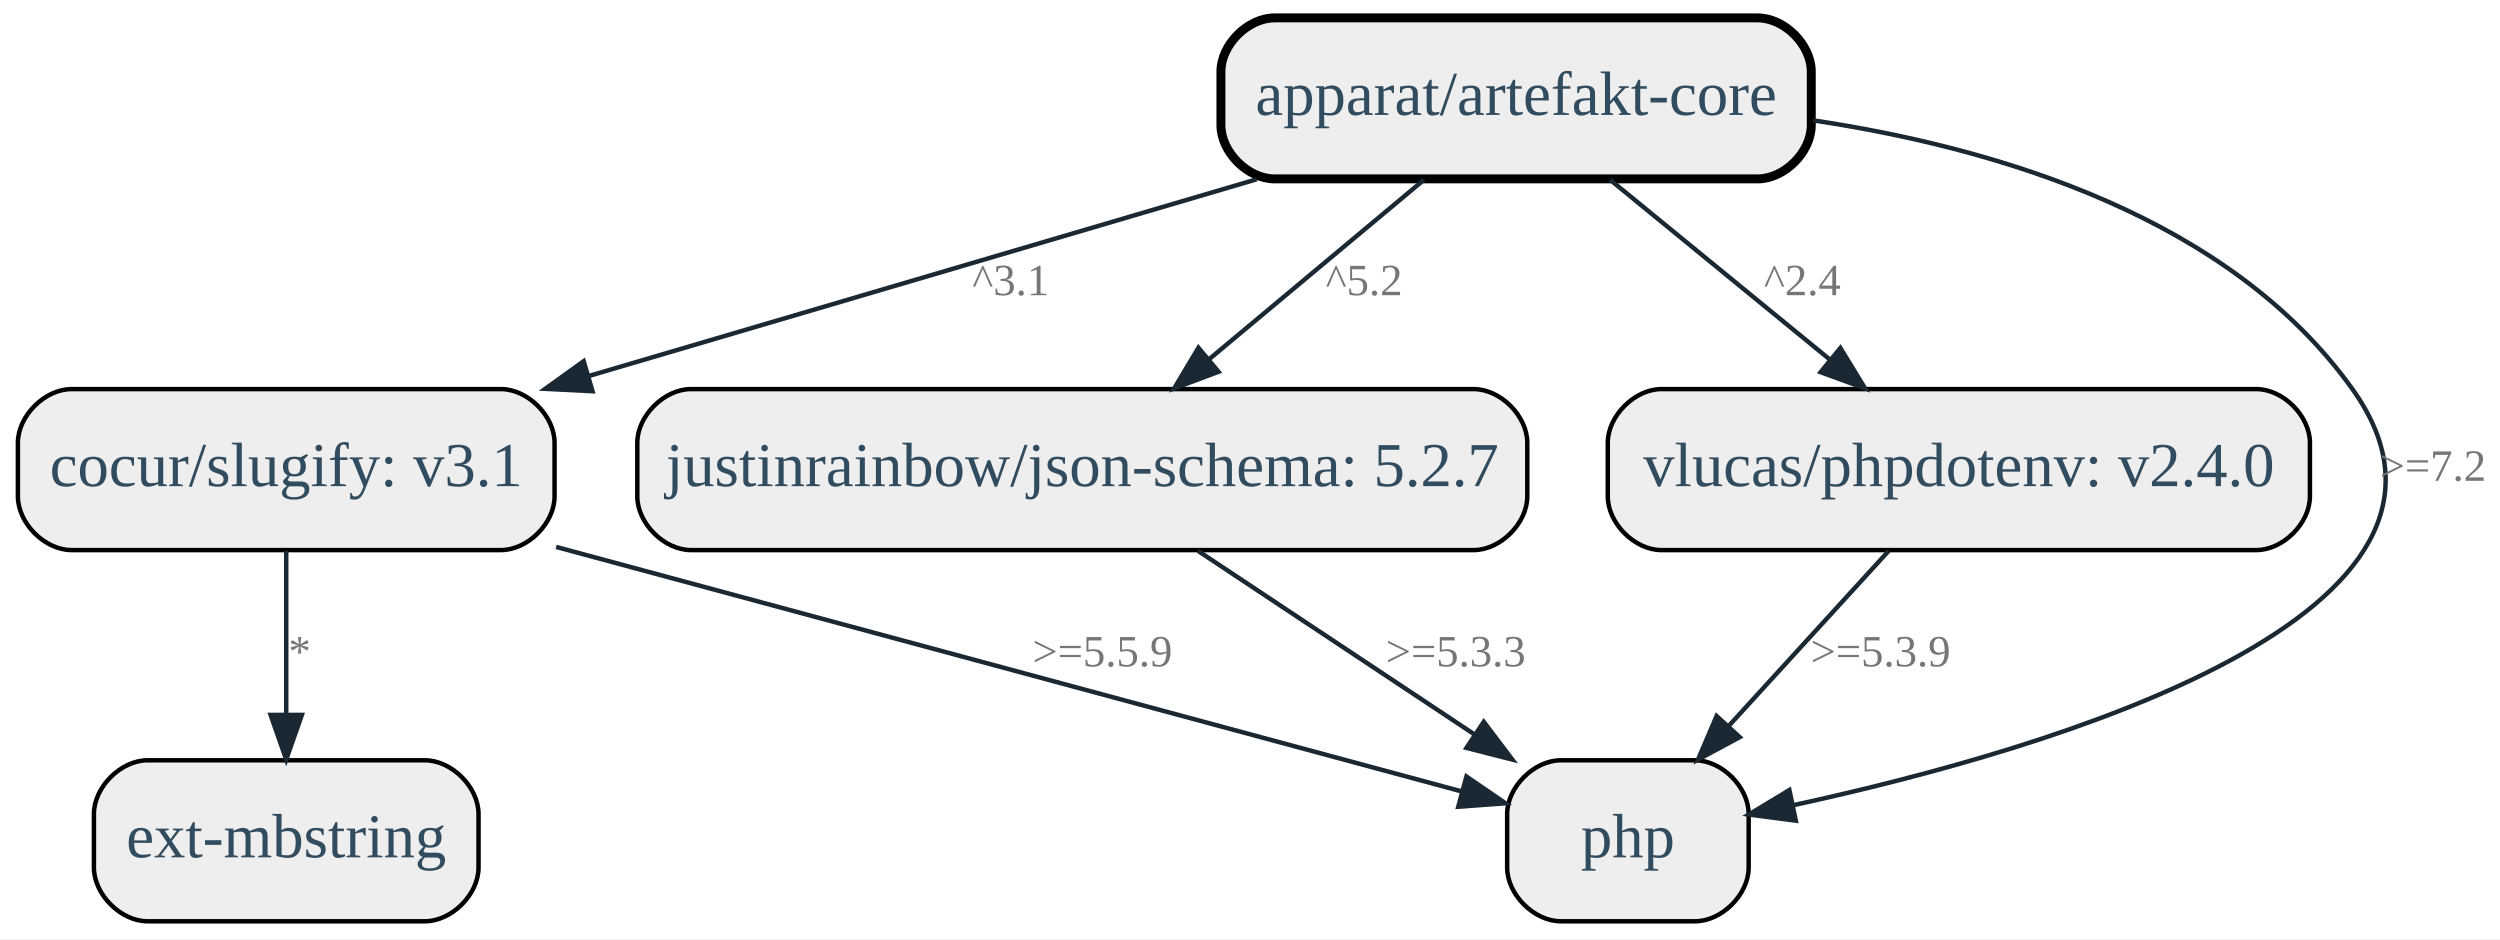
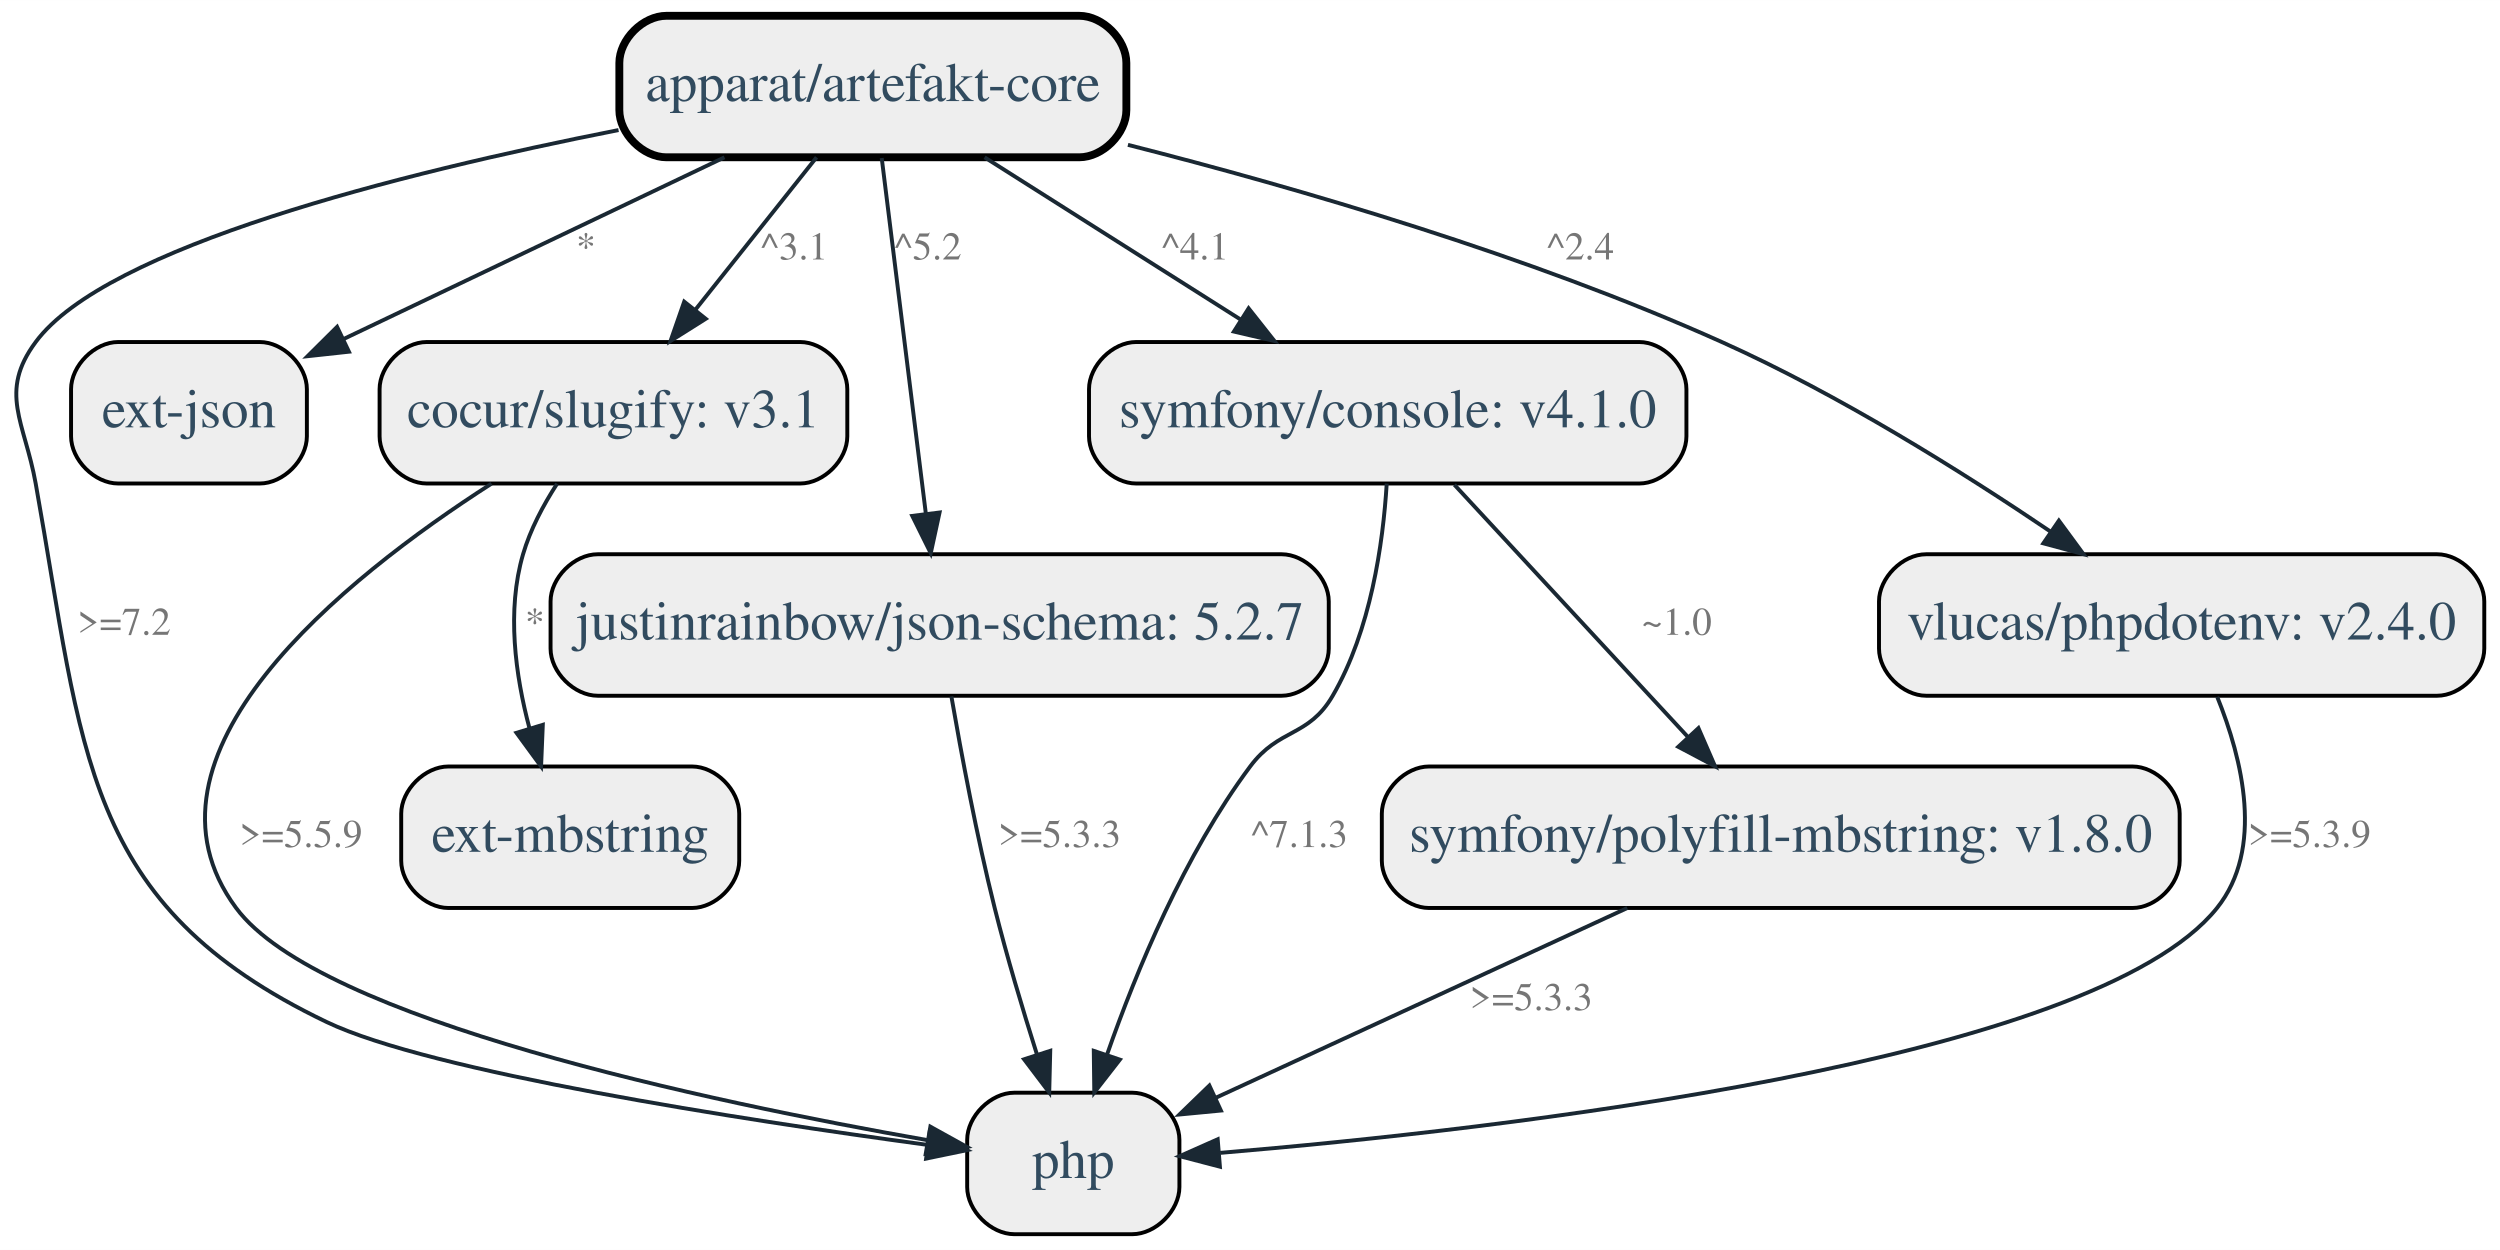
- <svg xmlns="http://www.w3.org/2000/svg" width="559pt" height="210pt" viewBox="0.00 0.00 559.00 210.00">
-   <g id="graph0" class="graph" transform="scale(1 1) rotate(0) translate(4 206)">
-     <polygon fill="white" stroke="none" points="-4,4 -4,-206 555,-206 555,4 -4,4" />
+ <svg xmlns="http://www.w3.org/2000/svg" width="636pt" height="318pt" viewBox="0.00 0.00 636.08 318.00">
+   <g id="graph0" class="graph" transform="scale(1 1) rotate(0) translate(4 314)">
+     <polygon fill="#ffffff" stroke="transparent" points="-4,4 -4,-314 632.08,-314 632.08,4 -4,4" />
    <g id="node1" class="node">
-       <path fill="#eeeeee" stroke="black" stroke-width="2" d="M389,-202C389,-202 281,-202 281,-202 275,-202 269,-196 269,-190 269,-190 269,-178 269,-178 269,-172 275,-166 281,-166 281,-166 389,-166 389,-166 395,-166 401,-172 401,-178 401,-178 401,-190 401,-190 401,-196 395,-202 389,-202" />
-       <text text-anchor="middle" x="335" y="-180.3" font-family="Times New Roman,serif" font-size="14.00" fill="#314b5f">apparat/artefakt-core</text>
+       <path fill="#eeeeee" stroke="#000000" stroke-width="2" d="M270.58,-310C270.58,-310 165.58,-310 165.58,-310 159.58,-310 153.58,-304 153.58,-298 153.58,-298 153.58,-286 153.58,-286 153.58,-280 159.58,-274 165.58,-274 165.58,-274 270.58,-274 270.58,-274 276.58,-274 282.58,-280 282.58,-286 282.58,-286 282.58,-298 282.58,-298 282.58,-304 276.58,-310 270.58,-310" />
+       <text text-anchor="middle" x="218.08" y="-288.3" font-family="Times,serif" font-size="14.00" fill="#314b5f">apparat/artefakt-core</text>
    </g>
    <g id="node2" class="node">
-       <path fill="#eeeeee" stroke="black" d="M375,-36C375,-36 345,-36 345,-36 339,-36 333,-30 333,-24 333,-24 333,-12 333,-12 333,-6 339,-0 345,-0 345,-0 375,-0 375,-0 381,-0 387,-6 387,-12 387,-12 387,-24 387,-24 387,-30 381,-36 375,-36" />
-       <text text-anchor="middle" x="360" y="-14.3" font-family="Times New Roman,serif" font-size="14.00" fill="#314b5f">php</text>
+       <path fill="#eeeeee" stroke="#000000" d="M284.08,-36C284.08,-36 254.08,-36 254.08,-36 248.08,-36 242.08,-30 242.08,-24 242.08,-24 242.08,-12 242.08,-12 242.08,-6 248.08,0 254.08,0 254.08,0 284.08,0 284.08,0 290.08,0 296.08,-6 296.08,-12 296.08,-12 296.08,-24 296.08,-24 296.08,-30 290.08,-36 284.08,-36" />
+       <text text-anchor="middle" x="269.08" y="-14.3" font-family="Times,serif" font-size="14.00" fill="#314b5f">php</text>
    </g>
    <g id="edge1" class="edge">
-       <path fill="none" stroke="#1a2833" d="M401.397,-179.093C443.409,-172.772 494.765,-157.107 522,-119 557.897,-68.773 455.169,-38.604 396.995,-25.962" />
-       <polygon fill="#1a2833" stroke="#1a2833" points="397.544,-22.501 387.038,-23.874 396.107,-29.352 397.544,-22.501" />
-       <text text-anchor="middle" x="540" y="-98.5" font-family="Times New Roman,serif" font-size="10.00" fill="#767676">&gt;=7.2</text>
+       <path fill="none" stroke="#1a2833" d="M153.374,-280.929C97.473,-269.891 22.938,-251.121 5.08,-227 -4.44,-214.141 2.257,-206.749 5.08,-191 17.289,-122.882 16.668,-83.897 79.08,-54 105.541,-41.325 184.435,-29.177 231.832,-22.744" />
+       <polygon fill="#1a2833" stroke="#1a2833" points="232.561,-26.178 242.009,-21.385 231.634,-19.239 232.561,-26.178" />
+       <text text-anchor="middle" x="27.58" y="-152.5" font-family="Times,serif" font-size="10.00" fill="#767676">&gt;=7.2</text>
    </g>
    <g id="node3" class="node">
-       <path fill="#eeeeee" stroke="black" d="M108,-119C108,-119 12,-119 12,-119 6,-119 0,-113 0,-107 0,-107 0,-95 0,-95 0,-89 6,-83 12,-83 12,-83 108,-83 108,-83 114,-83 120,-89 120,-95 120,-95 120,-107 120,-107 120,-113 114,-119 108,-119" />
-       <text text-anchor="middle" x="60" y="-97.3" font-family="Times New Roman,serif" font-size="14.00" fill="#314b5f">cocur/slugify: v3.1</text>
+       <path fill="#eeeeee" stroke="#000000" d="M62.08,-227C62.08,-227 26.08,-227 26.08,-227 20.08,-227 14.08,-221 14.08,-215 14.08,-215 14.08,-203 14.08,-203 14.08,-197 20.08,-191 26.08,-191 26.08,-191 62.08,-191 62.08,-191 68.08,-191 74.08,-197 74.08,-203 74.08,-203 74.08,-215 74.08,-215 74.08,-221 68.08,-227 62.08,-227" />
+       <text text-anchor="middle" x="44.08" y="-205.3" font-family="Times,serif" font-size="14.00" fill="#314b5f">ext-json</text>
    </g>
    <g id="edge2" class="edge">
-       <path fill="none" stroke="#1a2833" d="M277.016,-165.921C233.413,-153.078 173.557,-135.448 127.75,-121.955" />
-       <polygon fill="#1a2833" stroke="#1a2833" points="128.487,-118.524 117.905,-119.056 126.509,-125.239 128.487,-118.524" />
-       <text text-anchor="middle" x="222" y="-140" font-family="Times New Roman,serif" font-size="10.00" fill="#767676">^3.1</text>
+       <path fill="none" stroke="#1a2833" d="M180.325,-273.99C151.644,-260.309 112.318,-241.55 83.287,-227.702" />
+       <polygon fill="#1a2833" stroke="#1a2833" points="84.782,-224.537 74.249,-223.391 81.768,-230.855 84.782,-224.537" />
+       <text text-anchor="middle" x="145.08" y="-248" font-family="Times,serif" font-size="10.00" fill="#767676">*</text>
    </g>
    <g id="node4" class="node">
-       <path fill="#eeeeee" stroke="black" d="M325.5,-119C325.5,-119 150.5,-119 150.5,-119 144.5,-119 138.5,-113 138.5,-107 138.5,-107 138.5,-95 138.5,-95 138.5,-89 144.5,-83 150.5,-83 150.5,-83 325.5,-83 325.5,-83 331.5,-83 337.5,-89 337.5,-95 337.5,-95 337.5,-107 337.5,-107 337.5,-113 331.5,-119 325.5,-119" />
-       <text text-anchor="middle" x="238" y="-97.3" font-family="Times New Roman,serif" font-size="14.00" fill="#314b5f">justinrainbow/json-schema: 5.2.7</text>
+       <path fill="#eeeeee" stroke="#000000" d="M199.58,-227C199.58,-227 104.58,-227 104.58,-227 98.58,-227 92.58,-221 92.58,-215 92.58,-215 92.58,-203 92.58,-203 92.58,-197 98.58,-191 104.58,-191 104.58,-191 199.58,-191 199.58,-191 205.58,-191 211.58,-197 211.58,-203 211.58,-203 211.58,-215 211.58,-215 211.58,-221 205.58,-227 199.58,-227" />
+       <text text-anchor="middle" x="152.08" y="-205.3" font-family="Times,serif" font-size="14.00" fill="#314b5f">cocur/slugify: v3.1</text>
    </g>
    <g id="edge3" class="edge">
-       <path fill="none" stroke="#1a2833" d="M314.429,-165.822C300.411,-154.116 281.671,-138.468 266.257,-125.596" />
-       <polygon fill="#1a2833" stroke="#1a2833" points="268.461,-122.876 258.542,-119.153 263.974,-128.249 268.461,-122.876" />
-       <text text-anchor="middle" x="301" y="-140" font-family="Times New Roman,serif" font-size="10.00" fill="#767676">^5.2</text>
+       <path fill="none" stroke="#1a2833" d="M203.759,-273.99C194.74,-262.648 182.946,-247.816 172.902,-235.185" />
+       <polygon fill="#1a2833" stroke="#1a2833" points="175.565,-232.91 166.601,-227.261 170.086,-237.267 175.565,-232.91" />
+       <text text-anchor="middle" x="198.08" y="-248" font-family="Times,serif" font-size="10.00" fill="#767676">^3.1</text>
    </g>
    <g id="node5" class="node">
-       <path fill="#eeeeee" stroke="black" d="M500.5,-119C500.5,-119 367.5,-119 367.5,-119 361.5,-119 355.5,-113 355.5,-107 355.5,-107 355.5,-95 355.5,-95 355.5,-89 361.5,-83 367.5,-83 367.5,-83 500.5,-83 500.5,-83 506.5,-83 512.5,-89 512.5,-95 512.5,-95 512.5,-107 512.5,-107 512.5,-113 506.5,-119 500.5,-119" />
-       <text text-anchor="middle" x="434" y="-97.3" font-family="Times New Roman,serif" font-size="14.00" fill="#314b5f">vlucas/phpdotenv: v2.4.0</text>
+       <path fill="#eeeeee" stroke="#000000" d="M322.08,-173C322.08,-173 148.08,-173 148.08,-173 142.08,-173 136.08,-167 136.08,-161 136.08,-161 136.08,-149 136.08,-149 136.08,-143 142.08,-137 148.08,-137 148.08,-137 322.08,-137 322.08,-137 328.08,-137 334.08,-143 334.08,-149 334.08,-149 334.08,-161 334.08,-161 334.08,-167 328.08,-173 322.08,-173" />
+       <text text-anchor="middle" x="235.08" y="-151.3" font-family="Times,serif" font-size="14.00" fill="#314b5f">justinrainbow/json-schema: 5.2.7</text>
    </g>
    <g id="edge4" class="edge">
-       <path fill="none" stroke="#1a2833" d="M355.995,-165.822C370.302,-154.116 389.428,-138.468 405.161,-125.596" />
-       <polygon fill="#1a2833" stroke="#1a2833" points="407.512,-128.195 413.035,-119.153 403.079,-122.777 407.512,-128.195" />
-       <text text-anchor="middle" x="399" y="-140" font-family="Times New Roman,serif" font-size="10.00" fill="#767676">^2.4</text>
+       <path fill="none" stroke="#1a2833" d="M220.338,-273.808C223.208,-250.675 228.195,-210.484 231.565,-183.324" />
+       <polygon fill="#1a2833" stroke="#1a2833" points="235.055,-183.623 232.813,-173.268 228.108,-182.761 235.055,-183.623" />
+       <text text-anchor="middle" x="232.08" y="-248" font-family="Times,serif" font-size="10.00" fill="#767676">^5.2</text>
+     </g>
+     <g id="node6" class="node">
+       <path fill="#eeeeee" stroke="#000000" d="M413.08,-227C413.08,-227 285.08,-227 285.08,-227 279.08,-227 273.08,-221 273.08,-215 273.08,-215 273.08,-203 273.08,-203 273.08,-197 279.08,-191 285.08,-191 285.08,-191 413.08,-191 413.08,-191 419.08,-191 425.08,-197 425.08,-203 425.08,-203 425.08,-215 425.08,-215 425.08,-221 419.08,-227 413.08,-227" />
+       <text text-anchor="middle" x="349.08" y="-205.3" font-family="Times,serif" font-size="14.00" fill="#314b5f">symfony/console: v4.1.0</text>
+     </g>
+     <g id="edge5" class="edge">
+       <path fill="none" stroke="#1a2833" d="M246.505,-273.99C265.6,-261.892 290.963,-245.822 311.69,-232.69" />
+       <polygon fill="#1a2833" stroke="#1a2833" points="313.684,-235.57 320.258,-227.261 309.938,-229.657 313.684,-235.57" />
+       <text text-anchor="middle" x="300.08" y="-248" font-family="Times,serif" font-size="10.00" fill="#767676">^4.1</text>
+     </g>
+     <g id="node7" class="node">
+       <path fill="#eeeeee" stroke="#000000" d="M616.08,-173C616.08,-173 486.08,-173 486.08,-173 480.08,-173 474.08,-167 474.08,-161 474.08,-161 474.08,-149 474.08,-149 474.08,-143 480.08,-137 486.08,-137 486.08,-137 616.08,-137 616.08,-137 622.08,-137 628.08,-143 628.08,-149 628.08,-149 628.08,-161 628.08,-161 628.08,-167 622.08,-173 616.08,-173" />
+       <text text-anchor="middle" x="551.08" y="-151.3" font-family="Times,serif" font-size="14.00" fill="#314b5f">vlucas/phpdotenv: v2.4.0</text>
    </g>
    <g id="edge6" class="edge">
-       <path fill="none" stroke="#1a2833" d="M120.349,-83.706C180.857,-67.369 272.108,-42.731 322.768,-29.053" />
-       <polygon fill="#1a2833" stroke="#1a2833" points="323.895,-32.374 332.637,-26.388 322.07,-25.616 323.895,-32.374" />
-       <text text-anchor="middle" x="242.5" y="-57" font-family="Times New Roman,serif" font-size="10.00" fill="#767676">&gt;=5.5.9</text>
+       <path fill="none" stroke="#1a2833" d="M282.981,-277.166C326.716,-266.044 385.136,-248.974 434.08,-227 463.792,-213.661 495.097,-194.066 517.841,-178.685" />
+       <polygon fill="#1a2833" stroke="#1a2833" points="519.844,-181.555 526.118,-173.018 515.889,-175.779 519.844,-181.555" />
+       <text text-anchor="middle" x="398.08" y="-248" font-family="Times,serif" font-size="10.00" fill="#767676">^2.4</text>
    </g>
-     <g id="node6" class="node">
-       <path fill="#eeeeee" stroke="black" d="M91,-36C91,-36 29,-36 29,-36 23,-36 17,-30 17,-24 17,-24 17,-12 17,-12 17,-6 23,-0 29,-0 29,-0 91,-0 91,-0 97,-0 103,-6 103,-12 103,-12 103,-24 103,-24 103,-30 97,-36 91,-36" />
-       <text text-anchor="middle" x="60" y="-14.3" font-family="Times New Roman,serif" font-size="14.00" fill="#314b5f">ext-mbstring</text>
+     <g id="edge8" class="edge">
+       <path fill="none" stroke="#1a2833" d="M121.053,-190.965C83.136,-166.612 27.362,-121.79 56.08,-83 77.099,-54.611 176.627,-33.633 231.883,-23.95" />
+       <polygon fill="#1a2833" stroke="#1a2833" points="232.717,-27.358 241.982,-22.22 231.534,-20.459 232.717,-27.358" />
+       <text text-anchor="middle" x="72.58" y="-98.5" font-family="Times,serif" font-size="10.00" fill="#767676">&gt;=5.5.9</text>
    </g>
-     <g id="edge5" class="edge">
-       <path fill="none" stroke="#1a2833" d="M60,-82.822C60,-72.19 60,-58.306 60,-46.203" />
-       <polygon fill="#1a2833" stroke="#1a2833" points="63.5,-46.153 60,-36.153 56.5,-46.153 63.5,-46.153" />
-       <text text-anchor="middle" x="63" y="-57" font-family="Times New Roman,serif" font-size="10.00" fill="#767676">*</text>
+     <g id="node8" class="node">
+       <path fill="#eeeeee" stroke="#000000" d="M172.08,-119C172.08,-119 110.08,-119 110.08,-119 104.08,-119 98.08,-113 98.08,-107 98.08,-107 98.08,-95 98.08,-95 98.08,-89 104.08,-83 110.08,-83 110.08,-83 172.08,-83 172.08,-83 178.08,-83 184.08,-89 184.08,-95 184.08,-95 184.08,-107 184.08,-107 184.08,-113 178.08,-119 172.08,-119" />
+       <text text-anchor="middle" x="141.08" y="-97.3" font-family="Times,serif" font-size="14.00" fill="#314b5f">ext-mbstring</text>
    </g>
    <g id="edge7" class="edge">
-       <path fill="none" stroke="#1a2833" d="M263.873,-82.822C281.908,-70.848 306.157,-54.748 325.788,-41.715" />
-       <polygon fill="#1a2833" stroke="#1a2833" points="327.769,-44.6 334.164,-36.153 323.897,-38.769 327.769,-44.6" />
-       <text text-anchor="middle" x="321.5" y="-57" font-family="Times New Roman,serif" font-size="10.00" fill="#767676">&gt;=5.3.3</text>
+       <path fill="none" stroke="#1a2833" d="M137.73,-190.931C134.2,-185.476 130.911,-179.265 129.08,-173 124.889,-158.654 127.106,-142.245 130.717,-128.719" />
+       <polygon fill="#1a2833" stroke="#1a2833" points="134.106,-129.605 133.667,-119.019 127.409,-127.568 134.106,-129.605" />
+       <text text-anchor="middle" x="132.08" y="-152.5" font-family="Times,serif" font-size="10.00" fill="#767676">*</text>
    </g>
-     <g id="edge8" class="edge">
-       <path fill="none" stroke="#1a2833" d="M418.307,-82.822C407.907,-71.439 394.101,-56.326 382.533,-43.665" />
-       <polygon fill="#1a2833" stroke="#1a2833" points="385,-41.175 375.671,-36.153 379.832,-45.897 385,-41.175" />
-       <text text-anchor="middle" x="416.5" y="-57" font-family="Times New Roman,serif" font-size="10.00" fill="#767676">&gt;=5.3.9</text>
+     <g id="edge9" class="edge">
+       <path fill="none" stroke="#1a2833" d="M238.061,-136.833C240.593,-122.204 244.535,-101.159 249.08,-83 252.153,-70.723 256.159,-57.332 259.778,-45.912" />
+       <polygon fill="#1a2833" stroke="#1a2833" points="263.215,-46.658 262.955,-36.066 256.553,-44.508 263.215,-46.658" />
+       <text text-anchor="middle" x="265.58" y="-98.5" font-family="Times,serif" font-size="10.00" fill="#767676">&gt;=5.3.3</text>
+     </g>
+     <g id="edge10" class="edge">
+       <path fill="none" stroke="#1a2833" d="M348.828,-190.986C347.886,-175.682 344.753,-153.619 335.08,-137 328.897,-126.376 321.428,-128.855 314.08,-119 297.416,-96.649 285.176,-67.151 277.704,-45.809" />
+       <polygon fill="#1a2833" stroke="#1a2833" points="280.928,-44.415 274.421,-36.055 274.294,-46.649 280.928,-44.415" />
+       <text text-anchor="middle" x="326.58" y="-98.5" font-family="Times,serif" font-size="10.00" fill="#767676">^7.1.3</text>
+     </g>
+     <g id="node9" class="node">
+       <path fill="#eeeeee" stroke="#000000" d="M538.58,-119C538.58,-119 359.58,-119 359.58,-119 353.58,-119 347.58,-113 347.58,-107 347.58,-107 347.58,-95 347.58,-95 347.58,-89 353.58,-83 359.58,-83 359.58,-83 538.58,-83 538.58,-83 544.58,-83 550.58,-89 550.58,-95 550.58,-95 550.58,-107 550.58,-107 550.58,-113 544.58,-119 538.58,-119" />
+       <text text-anchor="middle" x="449.08" y="-97.3" font-family="Times,serif" font-size="14.00" fill="#314b5f">symfony/polyfill-mbstring: v1.8.0</text>
+     </g>
+     <g id="edge11" class="edge">
+       <path fill="none" stroke="#1a2833" d="M366.044,-190.679C382.376,-173.041 407.22,-146.209 425.479,-126.489" />
+       <polygon fill="#1a2833" stroke="#1a2833" points="428.141,-128.766 432.367,-119.05 423.005,-124.01 428.141,-128.766" />
+       <text text-anchor="middle" x="422.58" y="-152.5" font-family="Times,serif" font-size="10.00" fill="#767676">~1.0</text>
+     </g>
+     <g id="edge13" class="edge">
+       <path fill="none" stroke="#1a2833" d="M560.132,-136.717C566.563,-120.821 572.132,-98.041 560.08,-83 528.676,-43.807 377.695,-26.685 306.45,-20.692" />
+       <polygon fill="#1a2833" stroke="#1a2833" points="306.386,-17.175 296.135,-19.856 305.82,-24.153 306.386,-17.175" />
+       <text text-anchor="middle" x="583.58" y="-98.5" font-family="Times,serif" font-size="10.00" fill="#767676">&gt;=5.3.9</text>
+     </g>
+     <g id="edge12" class="edge">
+       <path fill="none" stroke="#1a2833" d="M410.023,-82.99C378.954,-68.664 335.808,-48.769 305.462,-34.776" />
+       <polygon fill="#1a2833" stroke="#1a2833" points="306.637,-31.464 296.09,-30.455 303.706,-37.821 306.637,-31.464" />
+       <text text-anchor="middle" x="385.58" y="-57" font-family="Times,serif" font-size="10.00" fill="#767676">&gt;=5.3.3</text>
    </g>
  </g>
</svg>
